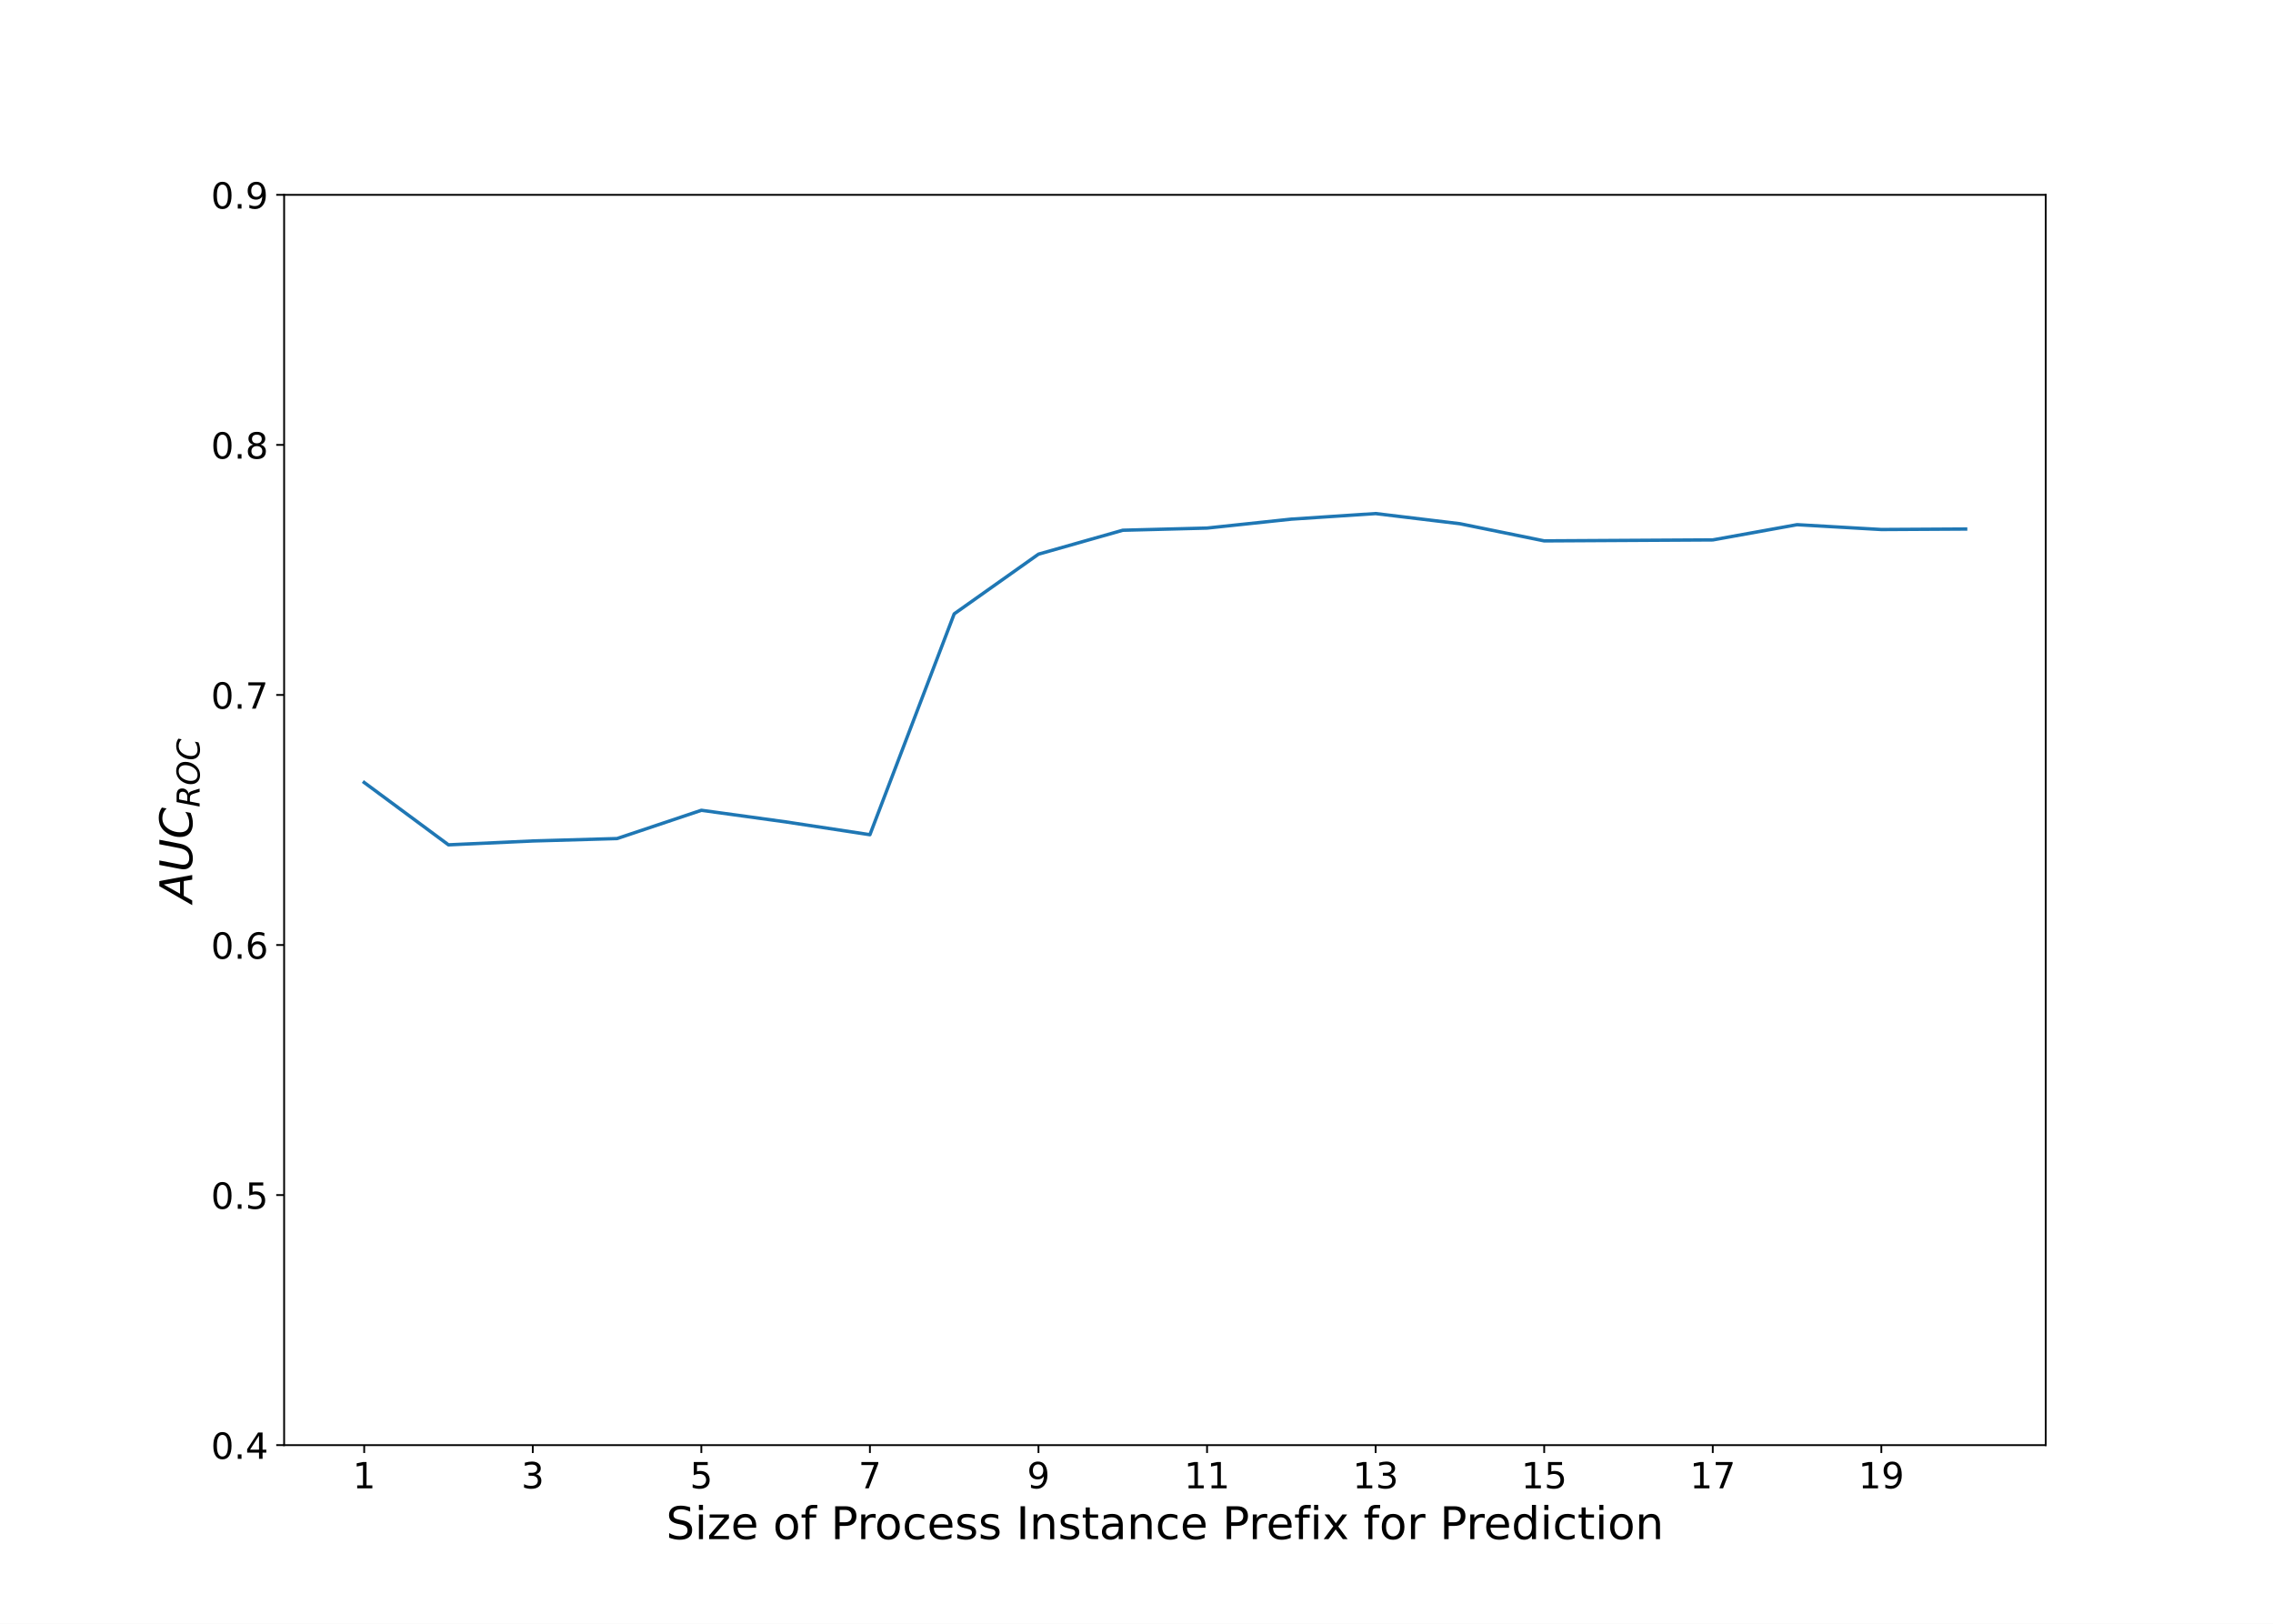
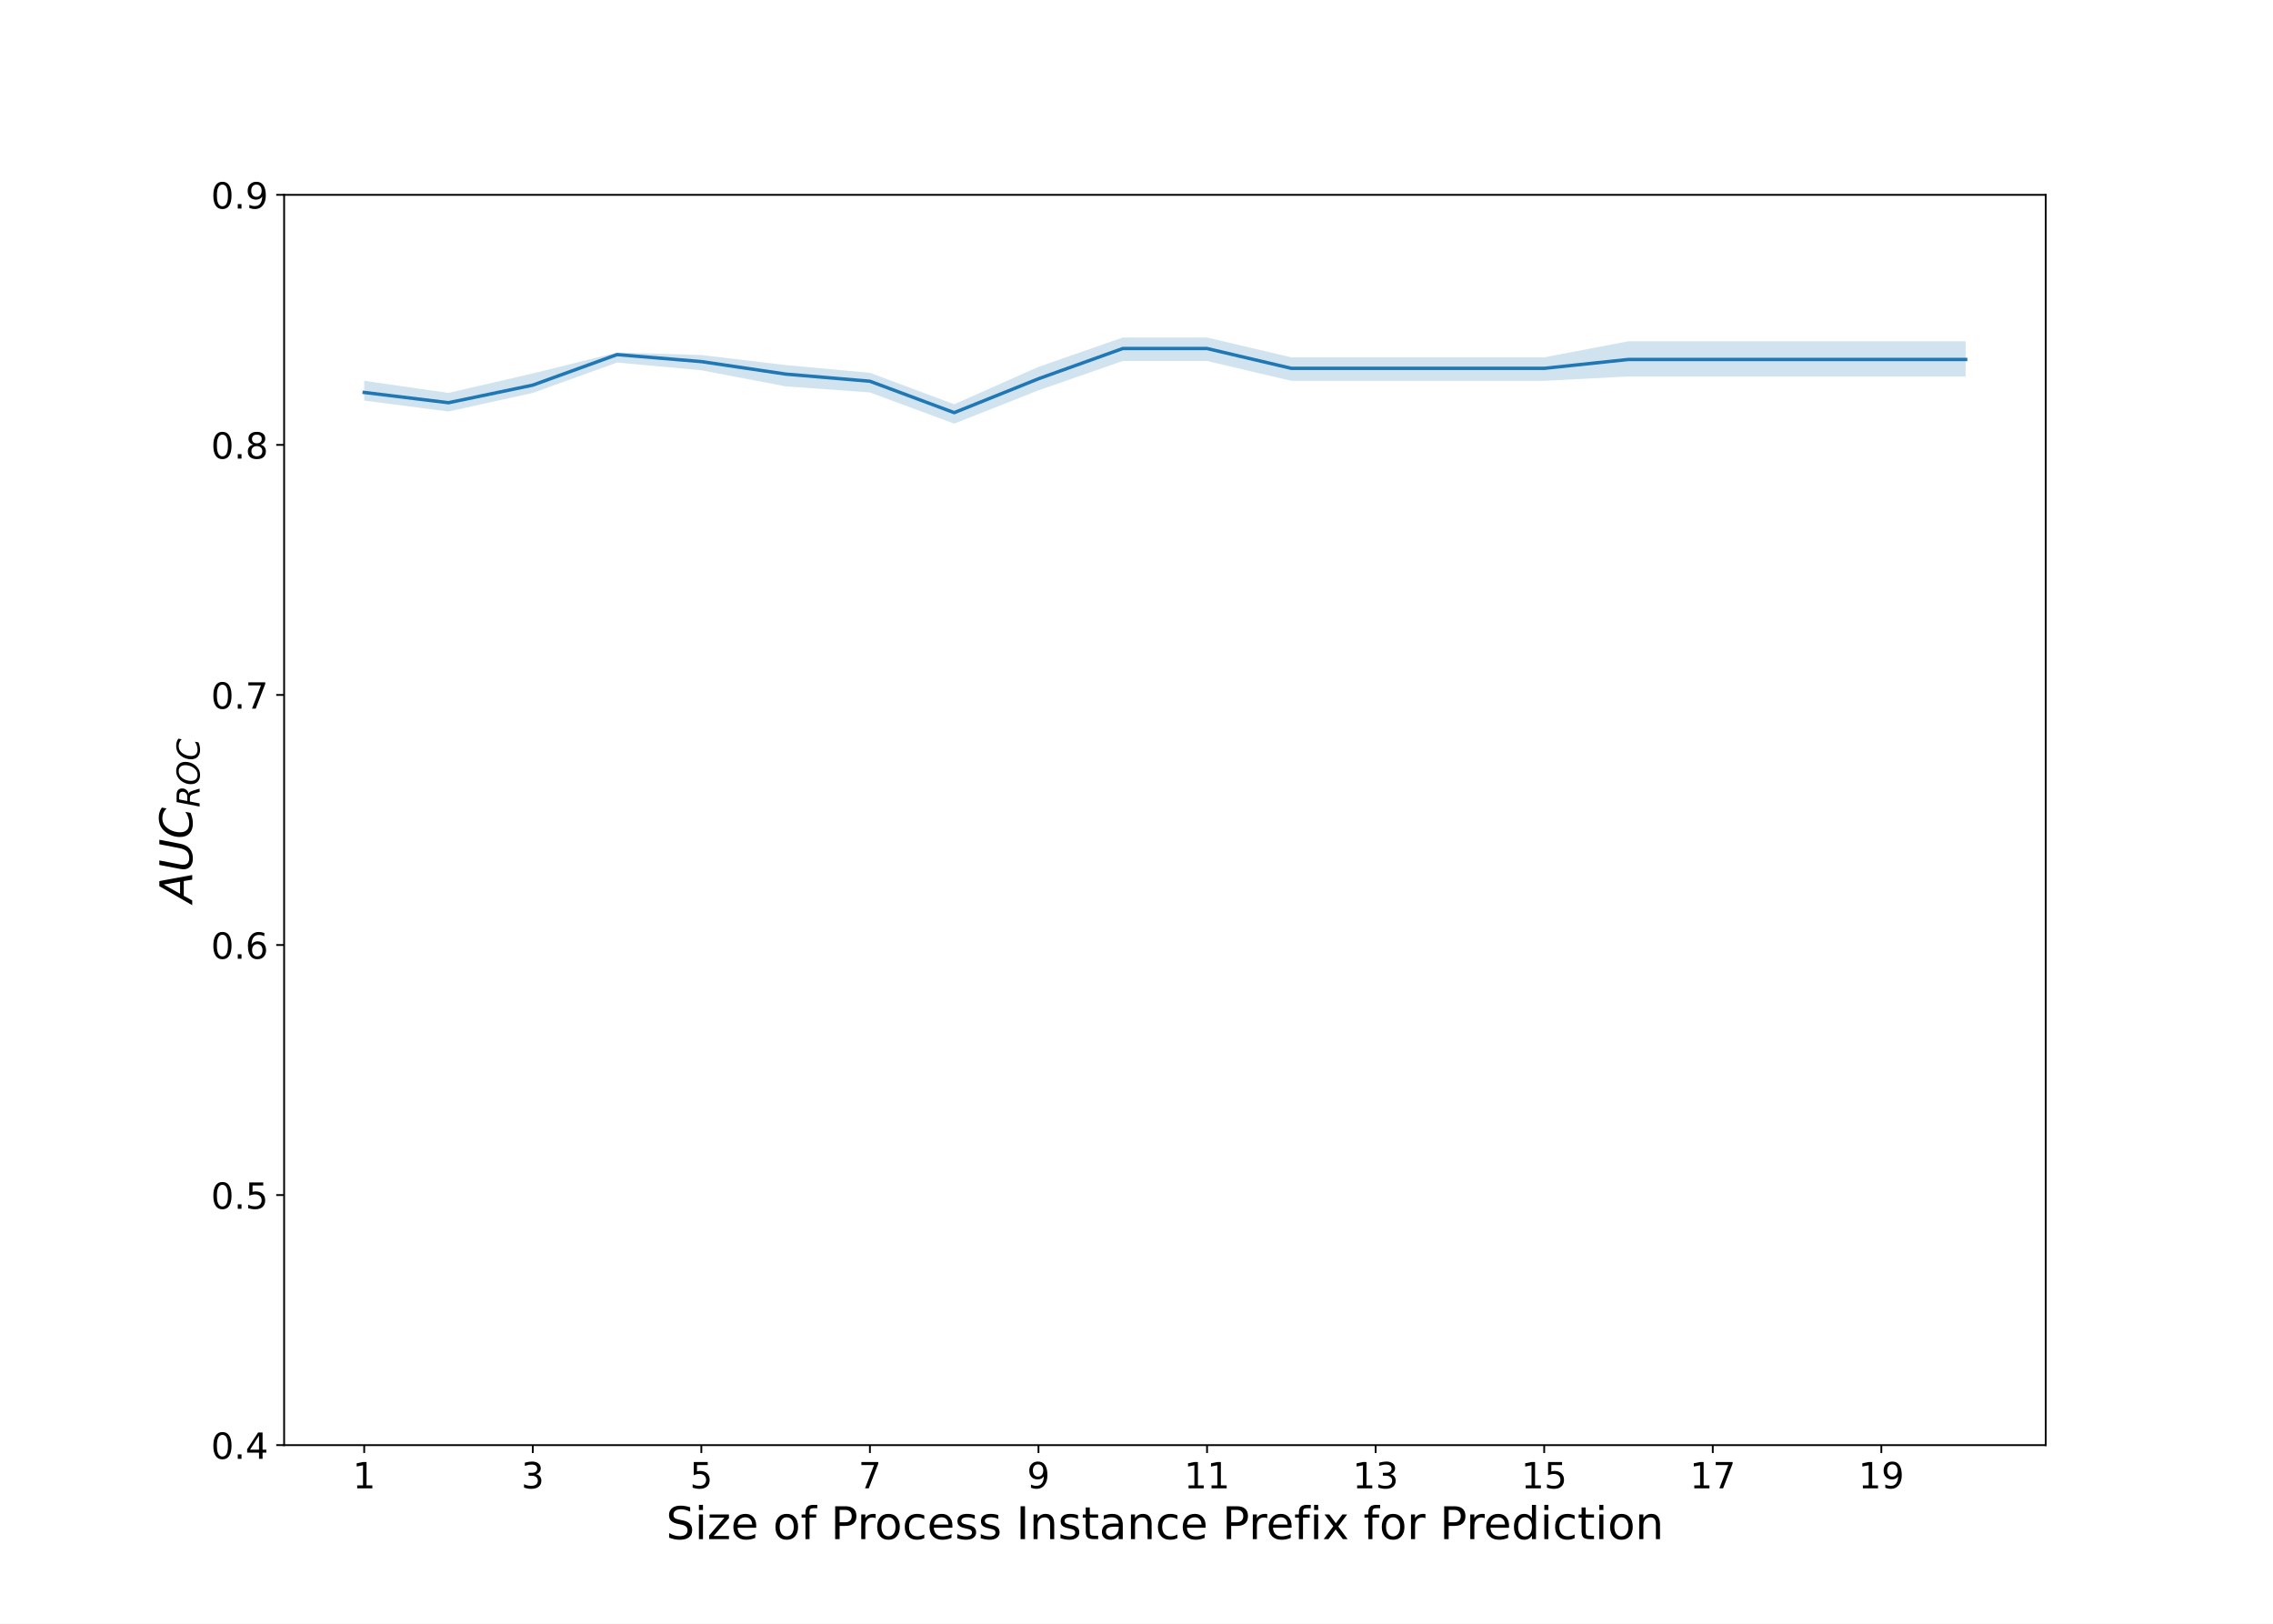
<svg xmlns="http://www.w3.org/2000/svg" xmlns:xlink="http://www.w3.org/1999/xlink" height="720pt" version="1.1" viewBox="0 0 1008 720" width="1008pt">
  <defs>
    <style type="text/css">*{stroke-linecap:butt;stroke-linejoin:round;}</style>
  </defs>
  <g id="figure_1">
    <g id="patch_1">
      <path d="M 0 720  L 1008 720  L 1008 0  L 0 0  z " style="fill:#ffffff;" />
    </g>
    <g id="axes_1">
      <g id="patch_2">
        <path d="M 126 640.8  L 907.2 640.8  L 907.2 86.4  L 126 86.4  z " style="fill:#ffffff;" />
      </g>
      <g id="PolyCollection_1">
-         <path clip-path="url(#pf6c947f768)" d="M 161.509 346.977  L 161.509 346.977  L 198.887 374.619  L 236.265 372.905  L 273.643 371.834  L 311.021 359.298  L 348.399 364.441  L 385.777 370.12  L 423.155 272.193  L 460.533 245.729  L 497.911 235.122  L 535.289 234.158  L 572.667 230.194  L 610.045 227.729  L 647.423 232.229  L 684.801 239.836  L 722.179 239.622  L 759.557 239.408  L 796.935 232.658  L 834.313 234.801  L 871.691 234.586  L 871.691 234.586  L 871.691 234.586  L 834.313 234.801  L 796.935 232.658  L 759.557 239.408  L 722.179 239.622  L 684.801 239.836  L 647.423 232.229  L 610.045 227.729  L 572.667 230.194  L 535.289 234.158  L 497.911 235.122  L 460.533 245.729  L 423.155 272.193  L 385.777 370.12  L 348.399 364.441  L 311.021 359.298  L 273.643 371.834  L 236.265 372.905  L 198.887 374.619  L 161.509 346.977  z " style="fill:#1f77b4;fill-opacity:0.2;" />
+         <path clip-path="url(#pa1c499fdba)" d="M 161.509 168.869  L 161.509 177.641  L 198.887 182.462  L 236.265 174.239  L 273.643 160.766  L 311.021 164.182  L 348.399 171.32  L 385.777 174.012  L 423.155 187.86  L 460.533 173.088  L 497.911 160.083  L 535.289 160.083  L 572.667 168.869  L 610.045 168.869  L 647.423 168.869  L 684.801 168.869  L 722.179 166.94  L 759.557 166.94  L 796.935 166.94  L 834.313 166.94  L 871.691 166.94  L 871.691 151.325  L 871.691 151.325  L 834.313 151.325  L 796.935 151.325  L 759.557 151.325  L 722.179 151.325  L 684.801 158.45  L 647.423 158.45  L 610.045 158.45  L 572.667 158.45  L 535.289 149.664  L 497.911 149.664  L 460.533 162.668  L 423.155 179.262  L 385.777 165.293  L 348.399 161.878  L 311.021 157.432  L 273.643 156.32  L 236.265 165.588  L 198.887 174.226  L 161.509 168.869  z " style="fill:#1f77b4;fill-opacity:0.2;" />
      </g>
      <g id="matplotlib.axis_1">
        <g id="xtick_1">
          <g id="line2d_1">
            <defs>
-               <path d="M 0 0  L 0 3.5  " id="mdc95d296b1" style="stroke:#000000;stroke-width:0.8;" />
+               <path d="M 0 0  L 0 3.5  " id="m450d404278" style="stroke:#000000;stroke-width:0.8;" />
            </defs>
            <g>
-               <use style="stroke:#000000;stroke-width:0.8;" x="161.509" xlink:href="#mdc95d296b1" y="640.8" />
+               <use style="stroke:#000000;stroke-width:0.8;" x="161.509" xlink:href="#m450d404278" y="640.8" />
            </g>
          </g>
          <g id="text_1">
            <g transform="translate(156.4191 659.9575)scale(0.16 -0.16)">
              <defs>
                <path d="M 12.406 8.297  L 28.516 8.297  L 28.516 63.922  L 10.984 60.406  L 10.984 69.391  L 28.422 72.906  L 38.281 72.906  L 38.281 8.297  L 54.391 8.297  L 54.391 0  L 12.406 0  z " id="DejaVuSans-49" />
              </defs>
              <use xlink:href="#DejaVuSans-49" />
            </g>
          </g>
        </g>
        <g id="xtick_2">
          <g id="line2d_2">
            <g>
-               <use style="stroke:#000000;stroke-width:0.8;" x="236.265" xlink:href="#mdc95d296b1" y="640.8" />
+               <use style="stroke:#000000;stroke-width:0.8;" x="236.265" xlink:href="#m450d404278" y="640.8" />
            </g>
          </g>
          <g id="text_2">
            <g transform="translate(231.1751 659.9575)scale(0.16 -0.16)">
              <defs>
                <path d="M 40.578 39.312  Q 47.656 37.797 51.625 33  Q 55.609 28.219 55.609 21.188  Q 55.609 10.406 48.188 4.484  Q 40.766 -1.422 27.094 -1.422  Q 22.516 -1.422 17.656 -0.516  Q 12.797 0.391 7.625 2.203  L 7.625 11.719  Q 11.719 9.328 16.594 8.109  Q 21.484 6.891 26.812 6.891  Q 36.078 6.891 40.938 10.547  Q 45.797 14.203 45.797 21.188  Q 45.797 27.641 41.281 31.266  Q 36.766 34.906 28.719 34.906  L 20.219 34.906  L 20.219 43.016  L 29.109 43.016  Q 36.375 43.016 40.234 45.922  Q 44.094 48.828 44.094 54.297  Q 44.094 59.906 40.109 62.906  Q 36.141 65.922 28.719 65.922  Q 24.656 65.922 20.016 65.031  Q 15.375 64.156 9.812 62.312  L 9.812 71.094  Q 15.438 72.656 20.344 73.438  Q 25.25 74.219 29.594 74.219  Q 40.828 74.219 47.359 69.109  Q 53.906 64.016 53.906 55.328  Q 53.906 49.266 50.438 45.094  Q 46.969 40.922 40.578 39.312  z " id="DejaVuSans-51" />
              </defs>
              <use xlink:href="#DejaVuSans-51" />
            </g>
          </g>
        </g>
        <g id="xtick_3">
          <g id="line2d_3">
            <g>
-               <use style="stroke:#000000;stroke-width:0.8;" x="311.021" xlink:href="#mdc95d296b1" y="640.8" />
+               <use style="stroke:#000000;stroke-width:0.8;" x="311.021" xlink:href="#m450d404278" y="640.8" />
            </g>
          </g>
          <g id="text_3">
            <g transform="translate(305.9311 659.9575)scale(0.16 -0.16)">
              <defs>
                <path d="M 10.797 72.906  L 49.516 72.906  L 49.516 64.594  L 19.828 64.594  L 19.828 46.734  Q 21.969 47.469 24.109 47.828  Q 26.266 48.188 28.422 48.188  Q 40.625 48.188 47.75 41.5  Q 54.891 34.812 54.891 23.391  Q 54.891 11.625 47.562 5.094  Q 40.234 -1.422 26.906 -1.422  Q 22.312 -1.422 17.547 -0.641  Q 12.797 0.141 7.719 1.703  L 7.719 11.625  Q 12.109 9.234 16.797 8.062  Q 21.484 6.891 26.703 6.891  Q 35.156 6.891 40.078 11.328  Q 45.016 15.766 45.016 23.391  Q 45.016 31 40.078 35.438  Q 35.156 39.891 26.703 39.891  Q 22.75 39.891 18.812 39.016  Q 14.891 38.141 10.797 36.281  z " id="DejaVuSans-53" />
              </defs>
              <use xlink:href="#DejaVuSans-53" />
            </g>
          </g>
        </g>
        <g id="xtick_4">
          <g id="line2d_4">
            <g>
-               <use style="stroke:#000000;stroke-width:0.8;" x="385.777" xlink:href="#mdc95d296b1" y="640.8" />
+               <use style="stroke:#000000;stroke-width:0.8;" x="385.777" xlink:href="#m450d404278" y="640.8" />
            </g>
          </g>
          <g id="text_4">
            <g transform="translate(380.687 659.9575)scale(0.16 -0.16)">
              <defs>
                <path d="M 8.203 72.906  L 55.078 72.906  L 55.078 68.703  L 28.609 0  L 18.312 0  L 43.219 64.594  L 8.203 64.594  z " id="DejaVuSans-55" />
              </defs>
              <use xlink:href="#DejaVuSans-55" />
            </g>
          </g>
        </g>
        <g id="xtick_5">
          <g id="line2d_5">
            <g>
-               <use style="stroke:#000000;stroke-width:0.8;" x="460.533" xlink:href="#mdc95d296b1" y="640.8" />
+               <use style="stroke:#000000;stroke-width:0.8;" x="460.533" xlink:href="#m450d404278" y="640.8" />
            </g>
          </g>
          <g id="text_5">
            <g transform="translate(455.443 659.9575)scale(0.16 -0.16)">
              <defs>
                <path d="M 10.984 1.516  L 10.984 10.5  Q 14.703 8.734 18.5 7.812  Q 22.312 6.891 25.984 6.891  Q 35.75 6.891 40.891 13.453  Q 46.047 20.016 46.781 33.406  Q 43.953 29.203 39.594 26.953  Q 35.25 24.703 29.984 24.703  Q 19.047 24.703 12.672 31.312  Q 6.297 37.938 6.297 49.422  Q 6.297 60.641 12.938 67.422  Q 19.578 74.219 30.609 74.219  Q 43.266 74.219 49.922 64.516  Q 56.594 54.828 56.594 36.375  Q 56.594 19.141 48.406 8.859  Q 40.234 -1.422 26.422 -1.422  Q 22.703 -1.422 18.891 -0.688  Q 15.094 0.047 10.984 1.516  z M 30.609 32.422  Q 37.25 32.422 41.125 36.953  Q 45.016 41.5 45.016 49.422  Q 45.016 57.281 41.125 61.844  Q 37.25 66.406 30.609 66.406  Q 23.969 66.406 20.094 61.844  Q 16.219 57.281 16.219 49.422  Q 16.219 41.5 20.094 36.953  Q 23.969 32.422 30.609 32.422  z " id="DejaVuSans-57" />
              </defs>
              <use xlink:href="#DejaVuSans-57" />
            </g>
          </g>
        </g>
        <g id="xtick_6">
          <g id="line2d_6">
            <g>
-               <use style="stroke:#000000;stroke-width:0.8;" x="535.289" xlink:href="#mdc95d296b1" y="640.8" />
+               <use style="stroke:#000000;stroke-width:0.8;" x="535.289" xlink:href="#m450d404278" y="640.8" />
            </g>
          </g>
          <g id="text_6">
            <g transform="translate(525.109 659.9575)scale(0.16 -0.16)">
              <use xlink:href="#DejaVuSans-49" />
              <use x="63.623" xlink:href="#DejaVuSans-49" />
            </g>
          </g>
        </g>
        <g id="xtick_7">
          <g id="line2d_7">
            <g>
-               <use style="stroke:#000000;stroke-width:0.8;" x="610.045" xlink:href="#mdc95d296b1" y="640.8" />
+               <use style="stroke:#000000;stroke-width:0.8;" x="610.045" xlink:href="#m450d404278" y="640.8" />
            </g>
          </g>
          <g id="text_7">
            <g transform="translate(599.865 659.9575)scale(0.16 -0.16)">
              <use xlink:href="#DejaVuSans-49" />
              <use x="63.623" xlink:href="#DejaVuSans-51" />
            </g>
          </g>
        </g>
        <g id="xtick_8">
          <g id="line2d_8">
            <g>
-               <use style="stroke:#000000;stroke-width:0.8;" x="684.801" xlink:href="#mdc95d296b1" y="640.8" />
+               <use style="stroke:#000000;stroke-width:0.8;" x="684.801" xlink:href="#m450d404278" y="640.8" />
            </g>
          </g>
          <g id="text_8">
            <g transform="translate(674.621 659.9575)scale(0.16 -0.16)">
              <use xlink:href="#DejaVuSans-49" />
              <use x="63.623" xlink:href="#DejaVuSans-53" />
            </g>
          </g>
        </g>
        <g id="xtick_9">
          <g id="line2d_9">
            <g>
-               <use style="stroke:#000000;stroke-width:0.8;" x="759.557" xlink:href="#mdc95d296b1" y="640.8" />
+               <use style="stroke:#000000;stroke-width:0.8;" x="759.557" xlink:href="#m450d404278" y="640.8" />
            </g>
          </g>
          <g id="text_9">
            <g transform="translate(749.3769 659.9575)scale(0.16 -0.16)">
              <use xlink:href="#DejaVuSans-49" />
              <use x="63.623" xlink:href="#DejaVuSans-55" />
            </g>
          </g>
        </g>
        <g id="xtick_10">
          <g id="line2d_10">
            <g>
-               <use style="stroke:#000000;stroke-width:0.8;" x="834.313" xlink:href="#mdc95d296b1" y="640.8" />
+               <use style="stroke:#000000;stroke-width:0.8;" x="834.313" xlink:href="#m450d404278" y="640.8" />
            </g>
          </g>
          <g id="text_10">
            <g transform="translate(824.1329 659.9575)scale(0.16 -0.16)">
              <use xlink:href="#DejaVuSans-49" />
              <use x="63.623" xlink:href="#DejaVuSans-57" />
            </g>
          </g>
        </g>
        <g id="text_11">
          <g transform="translate(295.3656 682.4819)scale(0.2 -0.2)">
            <defs>
              <path d="M 53.516 70.516  L 53.516 60.891  Q 47.906 63.578 42.922 64.891  Q 37.938 66.219 33.297 66.219  Q 25.25 66.219 20.875 63.094  Q 16.5 59.969 16.5 54.203  Q 16.5 49.359 19.406 46.891  Q 22.312 44.438 30.422 42.922  L 36.375 41.703  Q 47.406 39.594 52.656 34.297  Q 57.906 29 57.906 20.125  Q 57.906 9.516 50.797 4.047  Q 43.703 -1.422 29.984 -1.422  Q 24.812 -1.422 18.969 -0.25  Q 13.141 0.922 6.891 3.219  L 6.891 13.375  Q 12.891 10.016 18.656 8.297  Q 24.422 6.594 29.984 6.594  Q 38.422 6.594 43.016 9.906  Q 47.609 13.234 47.609 19.391  Q 47.609 24.75 44.312 27.781  Q 41.016 30.812 33.5 32.328  L 27.484 33.5  Q 16.453 35.688 11.516 40.375  Q 6.594 45.062 6.594 53.422  Q 6.594 63.094 13.406 68.656  Q 20.219 74.219 32.172 74.219  Q 37.312 74.219 42.625 73.281  Q 47.953 72.359 53.516 70.516  z " id="DejaVuSans-83" />
              <path d="M 9.422 54.688  L 18.406 54.688  L 18.406 0  L 9.422 0  z M 9.422 75.984  L 18.406 75.984  L 18.406 64.594  L 9.422 64.594  z " id="DejaVuSans-105" />
              <path d="M 5.516 54.688  L 48.188 54.688  L 48.188 46.484  L 14.406 7.172  L 48.188 7.172  L 48.188 0  L 4.297 0  L 4.297 8.203  L 38.094 47.516  L 5.516 47.516  z " id="DejaVuSans-122" />
              <path d="M 56.203 29.594  L 56.203 25.203  L 14.891 25.203  Q 15.484 15.922 20.484 11.062  Q 25.484 6.203 34.422 6.203  Q 39.594 6.203 44.453 7.469  Q 49.312 8.734 54.109 11.281  L 54.109 2.781  Q 49.266 0.734 44.188 -0.344  Q 39.109 -1.422 33.891 -1.422  Q 20.797 -1.422 13.156 6.188  Q 5.516 13.812 5.516 26.812  Q 5.516 40.234 12.766 48.109  Q 20.016 56 32.328 56  Q 43.359 56 49.781 48.891  Q 56.203 41.797 56.203 29.594  z M 47.219 32.234  Q 47.125 39.594 43.094 43.984  Q 39.062 48.391 32.422 48.391  Q 24.906 48.391 20.391 44.141  Q 15.875 39.891 15.188 32.172  z " id="DejaVuSans-101" />
              <path id="DejaVuSans-32" />
              <path d="M 30.609 48.391  Q 23.391 48.391 19.188 42.75  Q 14.984 37.109 14.984 27.297  Q 14.984 17.484 19.156 11.844  Q 23.344 6.203 30.609 6.203  Q 37.797 6.203 41.984 11.859  Q 46.188 17.531 46.188 27.297  Q 46.188 37.016 41.984 42.703  Q 37.797 48.391 30.609 48.391  z M 30.609 56  Q 42.328 56 49.016 48.375  Q 55.719 40.766 55.719 27.297  Q 55.719 13.875 49.016 6.219  Q 42.328 -1.422 30.609 -1.422  Q 18.844 -1.422 12.172 6.219  Q 5.516 13.875 5.516 27.297  Q 5.516 40.766 12.172 48.375  Q 18.844 56 30.609 56  z " id="DejaVuSans-111" />
              <path d="M 37.109 75.984  L 37.109 68.5  L 28.516 68.5  Q 23.688 68.5 21.797 66.547  Q 19.922 64.594 19.922 59.516  L 19.922 54.688  L 34.719 54.688  L 34.719 47.703  L 19.922 47.703  L 19.922 0  L 10.891 0  L 10.891 47.703  L 2.297 47.703  L 2.297 54.688  L 10.891 54.688  L 10.891 58.5  Q 10.891 67.625 15.141 71.797  Q 19.391 75.984 28.609 75.984  z " id="DejaVuSans-102" />
              <path d="M 19.672 64.797  L 19.672 37.406  L 32.078 37.406  Q 38.969 37.406 42.719 40.969  Q 46.484 44.531 46.484 51.125  Q 46.484 57.672 42.719 61.234  Q 38.969 64.797 32.078 64.797  z M 9.812 72.906  L 32.078 72.906  Q 44.344 72.906 50.609 67.359  Q 56.891 61.812 56.891 51.125  Q 56.891 40.328 50.609 34.812  Q 44.344 29.297 32.078 29.297  L 19.672 29.297  L 19.672 0  L 9.812 0  z " id="DejaVuSans-80" />
              <path d="M 41.109 46.297  Q 39.594 47.172 37.812 47.578  Q 36.031 48 33.891 48  Q 26.266 48 22.188 43.047  Q 18.109 38.094 18.109 28.812  L 18.109 0  L 9.078 0  L 9.078 54.688  L 18.109 54.688  L 18.109 46.188  Q 20.953 51.172 25.484 53.578  Q 30.031 56 36.531 56  Q 37.453 56 38.578 55.875  Q 39.703 55.766 41.062 55.516  z " id="DejaVuSans-114" />
              <path d="M 48.781 52.594  L 48.781 44.188  Q 44.969 46.297 41.141 47.344  Q 37.312 48.391 33.406 48.391  Q 24.656 48.391 19.812 42.844  Q 14.984 37.312 14.984 27.297  Q 14.984 17.281 19.812 11.734  Q 24.656 6.203 33.406 6.203  Q 37.312 6.203 41.141 7.25  Q 44.969 8.297 48.781 10.406  L 48.781 2.094  Q 45.016 0.344 40.984 -0.531  Q 36.969 -1.422 32.422 -1.422  Q 20.062 -1.422 12.781 6.344  Q 5.516 14.109 5.516 27.297  Q 5.516 40.672 12.859 48.328  Q 20.219 56 33.016 56  Q 37.156 56 41.109 55.141  Q 45.062 54.297 48.781 52.594  z " id="DejaVuSans-99" />
              <path d="M 44.281 53.078  L 44.281 44.578  Q 40.484 46.531 36.375 47.5  Q 32.281 48.484 27.875 48.484  Q 21.188 48.484 17.844 46.438  Q 14.5 44.391 14.5 40.281  Q 14.5 37.156 16.891 35.375  Q 19.281 33.594 26.516 31.984  L 29.594 31.297  Q 39.156 29.25 43.188 25.516  Q 47.219 21.781 47.219 15.094  Q 47.219 7.469 41.188 3.016  Q 35.156 -1.422 24.609 -1.422  Q 20.219 -1.422 15.453 -0.562  Q 10.688 0.297 5.422 2  L 5.422 11.281  Q 10.406 8.688 15.234 7.391  Q 20.062 6.109 24.812 6.109  Q 31.156 6.109 34.562 8.281  Q 37.984 10.453 37.984 14.406  Q 37.984 18.062 35.516 20.016  Q 33.062 21.969 24.703 23.781  L 21.578 24.516  Q 13.234 26.266 9.516 29.906  Q 5.812 33.547 5.812 39.891  Q 5.812 47.609 11.281 51.797  Q 16.75 56 26.812 56  Q 31.781 56 36.172 55.266  Q 40.578 54.547 44.281 53.078  z " id="DejaVuSans-115" />
              <path d="M 9.812 72.906  L 19.672 72.906  L 19.672 0  L 9.812 0  z " id="DejaVuSans-73" />
              <path d="M 54.891 33.016  L 54.891 0  L 45.906 0  L 45.906 32.719  Q 45.906 40.484 42.875 44.328  Q 39.844 48.188 33.797 48.188  Q 26.516 48.188 22.312 43.547  Q 18.109 38.922 18.109 30.906  L 18.109 0  L 9.078 0  L 9.078 54.688  L 18.109 54.688  L 18.109 46.188  Q 21.344 51.125 25.703 53.562  Q 30.078 56 35.797 56  Q 45.219 56 50.047 50.172  Q 54.891 44.344 54.891 33.016  z " id="DejaVuSans-110" />
              <path d="M 18.312 70.219  L 18.312 54.688  L 36.812 54.688  L 36.812 47.703  L 18.312 47.703  L 18.312 18.016  Q 18.312 11.328 20.141 9.422  Q 21.969 7.516 27.594 7.516  L 36.812 7.516  L 36.812 0  L 27.594 0  Q 17.188 0 13.234 3.875  Q 9.281 7.766 9.281 18.016  L 9.281 47.703  L 2.688 47.703  L 2.688 54.688  L 9.281 54.688  L 9.281 70.219  z " id="DejaVuSans-116" />
              <path d="M 34.281 27.484  Q 23.391 27.484 19.188 25  Q 14.984 22.516 14.984 16.5  Q 14.984 11.719 18.141 8.906  Q 21.297 6.109 26.703 6.109  Q 34.188 6.109 38.703 11.406  Q 43.219 16.703 43.219 25.484  L 43.219 27.484  z M 52.203 31.203  L 52.203 0  L 43.219 0  L 43.219 8.297  Q 40.141 3.328 35.547 0.953  Q 30.953 -1.422 24.312 -1.422  Q 15.922 -1.422 10.953 3.297  Q 6 8.016 6 15.922  Q 6 25.141 12.172 29.828  Q 18.359 34.516 30.609 34.516  L 43.219 34.516  L 43.219 35.406  Q 43.219 41.609 39.141 45  Q 35.062 48.391 27.688 48.391  Q 23 48.391 18.547 47.266  Q 14.109 46.141 10.016 43.891  L 10.016 52.203  Q 14.938 54.109 19.578 55.047  Q 24.219 56 28.609 56  Q 40.484 56 46.344 49.844  Q 52.203 43.703 52.203 31.203  z " id="DejaVuSans-97" />
              <path d="M 54.891 54.688  L 35.109 28.078  L 55.906 0  L 45.312 0  L 29.391 21.484  L 13.484 0  L 2.875 0  L 24.125 28.609  L 4.688 54.688  L 15.281 54.688  L 29.781 35.203  L 44.281 54.688  z " id="DejaVuSans-120" />
              <path d="M 45.406 46.391  L 45.406 75.984  L 54.391 75.984  L 54.391 0  L 45.406 0  L 45.406 8.203  Q 42.578 3.328 38.25 0.953  Q 33.938 -1.422 27.875 -1.422  Q 17.969 -1.422 11.734 6.484  Q 5.516 14.406 5.516 27.297  Q 5.516 40.188 11.734 48.094  Q 17.969 56 27.875 56  Q 33.938 56 38.25 53.625  Q 42.578 51.266 45.406 46.391  z M 14.797 27.297  Q 14.797 17.391 18.875 11.75  Q 22.953 6.109 30.078 6.109  Q 37.203 6.109 41.297 11.75  Q 45.406 17.391 45.406 27.297  Q 45.406 37.203 41.297 42.844  Q 37.203 48.484 30.078 48.484  Q 22.953 48.484 18.875 42.844  Q 14.797 37.203 14.797 27.297  z " id="DejaVuSans-100" />
            </defs>
            <use xlink:href="#DejaVuSans-83" />
            <use x="63.477" xlink:href="#DejaVuSans-105" />
            <use x="91.26" xlink:href="#DejaVuSans-122" />
            <use x="143.75" xlink:href="#DejaVuSans-101" />
            <use x="205.273" xlink:href="#DejaVuSans-32" />
            <use x="237.061" xlink:href="#DejaVuSans-111" />
            <use x="298.242" xlink:href="#DejaVuSans-102" />
            <use x="333.447" xlink:href="#DejaVuSans-32" />
            <use x="365.234" xlink:href="#DejaVuSans-80" />
            <use x="423.787" xlink:href="#DejaVuSans-114" />
            <use x="462.65" xlink:href="#DejaVuSans-111" />
            <use x="523.832" xlink:href="#DejaVuSans-99" />
            <use x="578.812" xlink:href="#DejaVuSans-101" />
            <use x="640.336" xlink:href="#DejaVuSans-115" />
            <use x="692.436" xlink:href="#DejaVuSans-115" />
            <use x="744.535" xlink:href="#DejaVuSans-32" />
            <use x="776.322" xlink:href="#DejaVuSans-73" />
            <use x="805.814" xlink:href="#DejaVuSans-110" />
            <use x="869.193" xlink:href="#DejaVuSans-115" />
            <use x="921.293" xlink:href="#DejaVuSans-116" />
            <use x="960.502" xlink:href="#DejaVuSans-97" />
            <use x="1021.781" xlink:href="#DejaVuSans-110" />
            <use x="1085.16" xlink:href="#DejaVuSans-99" />
            <use x="1140.141" xlink:href="#DejaVuSans-101" />
            <use x="1201.664" xlink:href="#DejaVuSans-32" />
            <use x="1233.451" xlink:href="#DejaVuSans-80" />
            <use x="1292.004" xlink:href="#DejaVuSans-114" />
            <use x="1330.867" xlink:href="#DejaVuSans-101" />
            <use x="1392.391" xlink:href="#DejaVuSans-102" />
            <use x="1427.596" xlink:href="#DejaVuSans-105" />
            <use x="1455.379" xlink:href="#DejaVuSans-120" />
            <use x="1514.559" xlink:href="#DejaVuSans-32" />
            <use x="1546.346" xlink:href="#DejaVuSans-102" />
            <use x="1581.551" xlink:href="#DejaVuSans-111" />
            <use x="1642.732" xlink:href="#DejaVuSans-114" />
            <use x="1683.846" xlink:href="#DejaVuSans-32" />
            <use x="1715.633" xlink:href="#DejaVuSans-80" />
            <use x="1774.186" xlink:href="#DejaVuSans-114" />
            <use x="1813.049" xlink:href="#DejaVuSans-101" />
            <use x="1874.572" xlink:href="#DejaVuSans-100" />
            <use x="1938.049" xlink:href="#DejaVuSans-105" />
            <use x="1965.832" xlink:href="#DejaVuSans-99" />
            <use x="2020.812" xlink:href="#DejaVuSans-116" />
            <use x="2060.021" xlink:href="#DejaVuSans-105" />
            <use x="2087.805" xlink:href="#DejaVuSans-111" />
            <use x="2148.986" xlink:href="#DejaVuSans-110" />
          </g>
        </g>
      </g>
      <g id="matplotlib.axis_2">
        <g id="ytick_1">
          <g id="line2d_11">
            <defs>
-               <path d="M 0 0  L -3.5 0  " id="m6e23948ef2" style="stroke:#000000;stroke-width:0.8;" />
+               <path d="M 0 0  L -3.5 0  " id="m2351c51ff4" style="stroke:#000000;stroke-width:0.8;" />
            </defs>
            <g>
-               <use style="stroke:#000000;stroke-width:0.8;" x="126" xlink:href="#m6e23948ef2" y="640.8" />
+               <use style="stroke:#000000;stroke-width:0.8;" x="126" xlink:href="#m2351c51ff4" y="640.8" />
            </g>
          </g>
          <g id="text_12">
            <g transform="translate(93.555 646.8787)scale(0.16 -0.16)">
              <defs>
                <path d="M 31.781 66.406  Q 24.172 66.406 20.328 58.906  Q 16.5 51.422 16.5 36.375  Q 16.5 21.391 20.328 13.891  Q 24.172 6.391 31.781 6.391  Q 39.453 6.391 43.281 13.891  Q 47.125 21.391 47.125 36.375  Q 47.125 51.422 43.281 58.906  Q 39.453 66.406 31.781 66.406  z M 31.781 74.219  Q 44.047 74.219 50.516 64.516  Q 56.984 54.828 56.984 36.375  Q 56.984 17.969 50.516 8.266  Q 44.047 -1.422 31.781 -1.422  Q 19.531 -1.422 13.062 8.266  Q 6.594 17.969 6.594 36.375  Q 6.594 54.828 13.062 64.516  Q 19.531 74.219 31.781 74.219  z " id="DejaVuSans-48" />
                <path d="M 10.688 12.406  L 21 12.406  L 21 0  L 10.688 0  z " id="DejaVuSans-46" />
                <path d="M 37.797 64.312  L 12.891 25.391  L 37.797 25.391  z M 35.203 72.906  L 47.609 72.906  L 47.609 25.391  L 58.016 25.391  L 58.016 17.188  L 47.609 17.188  L 47.609 0  L 37.797 0  L 37.797 17.188  L 4.891 17.188  L 4.891 26.703  z " id="DejaVuSans-52" />
              </defs>
              <use xlink:href="#DejaVuSans-48" />
              <use x="63.623" xlink:href="#DejaVuSans-46" />
              <use x="95.41" xlink:href="#DejaVuSans-52" />
            </g>
          </g>
        </g>
        <g id="ytick_2">
          <g id="line2d_12">
            <g>
-               <use style="stroke:#000000;stroke-width:0.8;" x="126" xlink:href="#m6e23948ef2" y="529.92" />
+               <use style="stroke:#000000;stroke-width:0.8;" x="126" xlink:href="#m2351c51ff4" y="529.92" />
            </g>
          </g>
          <g id="text_13">
            <g transform="translate(93.555 535.9987)scale(0.16 -0.16)">
              <use xlink:href="#DejaVuSans-48" />
              <use x="63.623" xlink:href="#DejaVuSans-46" />
              <use x="95.41" xlink:href="#DejaVuSans-53" />
            </g>
          </g>
        </g>
        <g id="ytick_3">
          <g id="line2d_13">
            <g>
-               <use style="stroke:#000000;stroke-width:0.8;" x="126" xlink:href="#m6e23948ef2" y="419.04" />
+               <use style="stroke:#000000;stroke-width:0.8;" x="126" xlink:href="#m2351c51ff4" y="419.04" />
            </g>
          </g>
          <g id="text_14">
            <g transform="translate(93.555 425.1187)scale(0.16 -0.16)">
              <defs>
                <path d="M 33.016 40.375  Q 26.375 40.375 22.484 35.828  Q 18.609 31.297 18.609 23.391  Q 18.609 15.531 22.484 10.953  Q 26.375 6.391 33.016 6.391  Q 39.656 6.391 43.531 10.953  Q 47.406 15.531 47.406 23.391  Q 47.406 31.297 43.531 35.828  Q 39.656 40.375 33.016 40.375  z M 52.594 71.297  L 52.594 62.312  Q 48.875 64.062 45.094 64.984  Q 41.312 65.922 37.594 65.922  Q 27.828 65.922 22.672 59.328  Q 17.531 52.734 16.797 39.406  Q 19.672 43.656 24.016 45.922  Q 28.375 48.188 33.594 48.188  Q 44.578 48.188 50.953 41.516  Q 57.328 34.859 57.328 23.391  Q 57.328 12.156 50.688 5.359  Q 44.047 -1.422 33.016 -1.422  Q 20.359 -1.422 13.672 8.266  Q 6.984 17.969 6.984 36.375  Q 6.984 53.656 15.188 63.938  Q 23.391 74.219 37.203 74.219  Q 40.922 74.219 44.703 73.484  Q 48.484 72.75 52.594 71.297  z " id="DejaVuSans-54" />
              </defs>
              <use xlink:href="#DejaVuSans-48" />
              <use x="63.623" xlink:href="#DejaVuSans-46" />
              <use x="95.41" xlink:href="#DejaVuSans-54" />
            </g>
          </g>
        </g>
        <g id="ytick_4">
          <g id="line2d_14">
            <g>
-               <use style="stroke:#000000;stroke-width:0.8;" x="126" xlink:href="#m6e23948ef2" y="308.16" />
+               <use style="stroke:#000000;stroke-width:0.8;" x="126" xlink:href="#m2351c51ff4" y="308.16" />
            </g>
          </g>
          <g id="text_15">
            <g transform="translate(93.555 314.2387)scale(0.16 -0.16)">
              <use xlink:href="#DejaVuSans-48" />
              <use x="63.623" xlink:href="#DejaVuSans-46" />
              <use x="95.41" xlink:href="#DejaVuSans-55" />
            </g>
          </g>
        </g>
        <g id="ytick_5">
          <g id="line2d_15">
            <g>
-               <use style="stroke:#000000;stroke-width:0.8;" x="126" xlink:href="#m6e23948ef2" y="197.28" />
+               <use style="stroke:#000000;stroke-width:0.8;" x="126" xlink:href="#m2351c51ff4" y="197.28" />
            </g>
          </g>
          <g id="text_16">
            <g transform="translate(93.555 203.3587)scale(0.16 -0.16)">
              <defs>
                <path d="M 31.781 34.625  Q 24.75 34.625 20.719 30.859  Q 16.703 27.094 16.703 20.516  Q 16.703 13.922 20.719 10.156  Q 24.75 6.391 31.781 6.391  Q 38.812 6.391 42.859 10.172  Q 46.922 13.969 46.922 20.516  Q 46.922 27.094 42.891 30.859  Q 38.875 34.625 31.781 34.625  z M 21.922 38.812  Q 15.578 40.375 12.031 44.719  Q 8.5 49.078 8.5 55.328  Q 8.5 64.062 14.719 69.141  Q 20.953 74.219 31.781 74.219  Q 42.672 74.219 48.875 69.141  Q 55.078 64.062 55.078 55.328  Q 55.078 49.078 51.531 44.719  Q 48 40.375 41.703 38.812  Q 48.828 37.156 52.797 32.312  Q 56.781 27.484 56.781 20.516  Q 56.781 9.906 50.312 4.234  Q 43.844 -1.422 31.781 -1.422  Q 19.734 -1.422 13.25 4.234  Q 6.781 9.906 6.781 20.516  Q 6.781 27.484 10.781 32.312  Q 14.797 37.156 21.922 38.812  z M 18.312 54.391  Q 18.312 48.734 21.844 45.562  Q 25.391 42.391 31.781 42.391  Q 38.141 42.391 41.719 45.562  Q 45.312 48.734 45.312 54.391  Q 45.312 60.062 41.719 63.234  Q 38.141 66.406 31.781 66.406  Q 25.391 66.406 21.844 63.234  Q 18.312 60.062 18.312 54.391  z " id="DejaVuSans-56" />
              </defs>
              <use xlink:href="#DejaVuSans-48" />
              <use x="63.623" xlink:href="#DejaVuSans-46" />
              <use x="95.41" xlink:href="#DejaVuSans-56" />
            </g>
          </g>
        </g>
        <g id="ytick_6">
          <g id="line2d_16">
            <g>
-               <use style="stroke:#000000;stroke-width:0.8;" x="126" xlink:href="#m6e23948ef2" y="86.4" />
+               <use style="stroke:#000000;stroke-width:0.8;" x="126" xlink:href="#m2351c51ff4" y="86.4" />
            </g>
          </g>
          <g id="text_17">
            <g transform="translate(93.555 92.47875)scale(0.16 -0.16)">
              <use xlink:href="#DejaVuSans-48" />
              <use x="63.623" xlink:href="#DejaVuSans-46" />
              <use x="95.41" xlink:href="#DejaVuSans-57" />
            </g>
          </g>
        </g>
        <g id="text_18">
          <g transform="translate(85.39562 400.3)rotate(-90)scale(0.2 -0.2)">
            <defs>
              <path d="M 36.812 72.906  L 48 72.906  L 61.531 0  L 51.219 0  L 48.188 18.703  L 15.375 18.703  L 5.078 0  L -5.328 0  z M 40.375 63.188  L 19.922 26.906  L 46.688 26.906  z " id="DejaVuSans-Oblique-65" />
              <path d="M 15.484 72.906  L 25.391 72.906  L 16.797 28.609  Q 16.266 25.641 16.047 23.703  Q 15.828 21.781 15.828 20.312  Q 15.828 13.578 19.578 10.078  Q 23.344 6.594 30.609 6.594  Q 40.047 6.594 45.281 11.766  Q 50.531 16.938 52.781 28.609  L 61.375 72.906  L 71.297 72.906  L 62.5 27.391  Q 59.625 12.641 51.562 5.609  Q 43.5 -1.422 29.5 -1.422  Q 18.562 -1.422 12.188 4.078  Q 5.812 9.578 5.812 19  Q 5.812 20.703 6.047 22.828  Q 6.297 24.953 6.781 27.391  z " id="DejaVuSans-Oblique-85" />
              <path d="M 69.484 67.281  L 67.484 56.891  Q 62.797 61.625 57.547 63.922  Q 52.297 66.219 46.188 66.219  Q 37.844 66.219 31.516 62.203  Q 25.203 58.203 20.609 50  Q 17.672 44.734 16.125 38.844  Q 14.594 32.953 14.594 27  Q 14.594 17.047 19.75 11.812  Q 24.906 6.594 34.719 6.594  Q 41.5 6.594 47.75 8.766  Q 54 10.938 59.906 15.281  L 57.625 3.609  Q 51.812 1.125 45.875 -0.141  Q 39.938 -1.422 33.984 -1.422  Q 19.969 -1.422 12.078 6.188  Q 4.203 13.812 4.203 27.391  Q 4.203 36.078 7.203 44.469  Q 10.203 52.875 15.828 59.812  Q 21.781 67.188 29.422 70.703  Q 37.062 74.219 47.219 74.219  Q 53.469 74.219 59.062 72.484  Q 64.656 70.75 69.484 67.281  z " id="DejaVuSans-Oblique-67" />
              <path d="M 25.203 64.797  L 20.219 38.922  L 32.906 38.922  Q 40.375 38.922 44.984 43.047  Q 49.609 47.172 49.609 53.812  Q 49.609 59.125 46.5 61.953  Q 43.406 64.797 37.594 64.797  z M 43.312 35.016  Q 46.438 34.281 48.516 31.391  Q 50.594 28.516 53.328 19.922  L 59.516 0  L 49.125 0  L 43.406 18.703  Q 41.219 25.922 38.328 28.359  Q 35.453 30.812 29.5 30.812  L 18.609 30.812  L 12.594 0  L 2.688 0  L 16.891 72.906  L 39.109 72.906  Q 49.219 72.906 54.609 68.328  Q 60.016 63.766 60.016 55.172  Q 60.016 47.562 55.422 41.984  Q 50.828 36.422 43.312 35.016  z " id="DejaVuSans-Oblique-82" />
              <path d="M 45.609 66.219  Q 37.5 66.219 31.297 62.281  Q 25.094 58.344 20.516 50.297  Q 17.578 45.172 16.031 39.406  Q 14.5 33.641 14.5 27.781  Q 14.5 17.625 19.359 12.109  Q 24.219 6.594 33.109 6.594  Q 41.109 6.594 47.375 10.562  Q 53.656 14.547 58.109 22.406  Q 61.078 27.688 62.641 33.469  Q 64.203 39.266 64.203 45.016  Q 64.203 55.125 59.312 60.672  Q 54.438 66.219 45.609 66.219  z M 32.812 -1.422  Q 19.391 -1.422 11.688 6.531  Q 4 14.5 4 28.328  Q 4 36.234 7 44.484  Q 10.016 52.734 15.281 59.188  Q 21.484 66.75 29.094 70.484  Q 36.719 74.219 45.906 74.219  Q 59.281 74.219 66.984 66.328  Q 74.703 58.453 74.703 44.828  Q 74.703 36.422 71.766 28.312  Q 68.844 20.219 63.375 13.625  Q 57.125 6 49.578 2.281  Q 42.047 -1.422 32.812 -1.422  z " id="DejaVuSans-Oblique-79" />
            </defs>
            <use transform="translate(0 0.78125)" xlink:href="#DejaVuSans-Oblique-65" />
            <use transform="translate(68.4082 0.78125)" xlink:href="#DejaVuSans-Oblique-85" />
            <use transform="translate(141.6016 0.78125)" xlink:href="#DejaVuSans-Oblique-67" />
            <use transform="translate(211.4258 -15.625)scale(0.7)" xlink:href="#DejaVuSans-Oblique-82" />
            <use transform="translate(260.0635 -15.625)scale(0.7)" xlink:href="#DejaVuSans-Oblique-79" />
            <use transform="translate(315.1611 -15.625)scale(0.7)" xlink:href="#DejaVuSans-Oblique-67" />
          </g>
        </g>
      </g>
      <g id="line2d_17">
-         <path clip-path="url(#pf6c947f768)" d="M 161.509 346.977  L 198.887 374.619  L 236.265 372.905  L 273.643 371.834  L 311.021 359.298  L 348.399 364.441  L 385.777 370.12  L 423.155 272.193  L 460.533 245.729  L 497.911 235.122  L 535.289 234.158  L 572.667 230.194  L 610.045 227.729  L 647.423 232.229  L 684.801 239.836  L 722.179 239.622  L 759.557 239.408  L 796.935 232.658  L 834.313 234.801  L 871.691 234.586  " style="fill:none;stroke:#1f77b4;stroke-linecap:square;stroke-width:1.5;" />
+         <path clip-path="url(#pa1c499fdba)" d="M 161.509 174.02  L 198.887 178.573  L 236.265 170.773  L 273.643 157.231  L 311.021 160.343  L 348.399 165.877  L 385.777 169.048  L 423.155 182.977  L 460.533 167.95  L 497.911 154.542  L 535.289 154.542  L 572.667 163.327  L 610.045 163.327  L 647.423 163.327  L 684.801 163.327  L 722.179 159.39  L 759.557 159.39  L 796.935 159.39  L 834.313 159.39  L 871.691 159.39  " style="fill:none;stroke:#1f77b4;stroke-linecap:square;stroke-width:1.5;" />
      </g>
      <g id="patch_3">
        <path d="M 126 640.8  L 126 86.4  " style="fill:none;stroke:#000000;stroke-linecap:square;stroke-linejoin:miter;stroke-width:0.8;" />
      </g>
      <g id="patch_4">
        <path d="M 907.2 640.8  L 907.2 86.4  " style="fill:none;stroke:#000000;stroke-linecap:square;stroke-linejoin:miter;stroke-width:0.8;" />
      </g>
      <g id="patch_5">
        <path d="M 126 640.8  L 907.2 640.8  " style="fill:none;stroke:#000000;stroke-linecap:square;stroke-linejoin:miter;stroke-width:0.8;" />
      </g>
      <g id="patch_6">
        <path d="M 126 86.4  L 907.2 86.4  " style="fill:none;stroke:#000000;stroke-linecap:square;stroke-linejoin:miter;stroke-width:0.8;" />
      </g>
    </g>
  </g>
  <defs>
-     <clipPath id="pf6c947f768">
+     <clipPath id="pa1c499fdba">
      <rect height="554.4" width="781.2" x="126" y="86.4" />
    </clipPath>
  </defs>
</svg>
